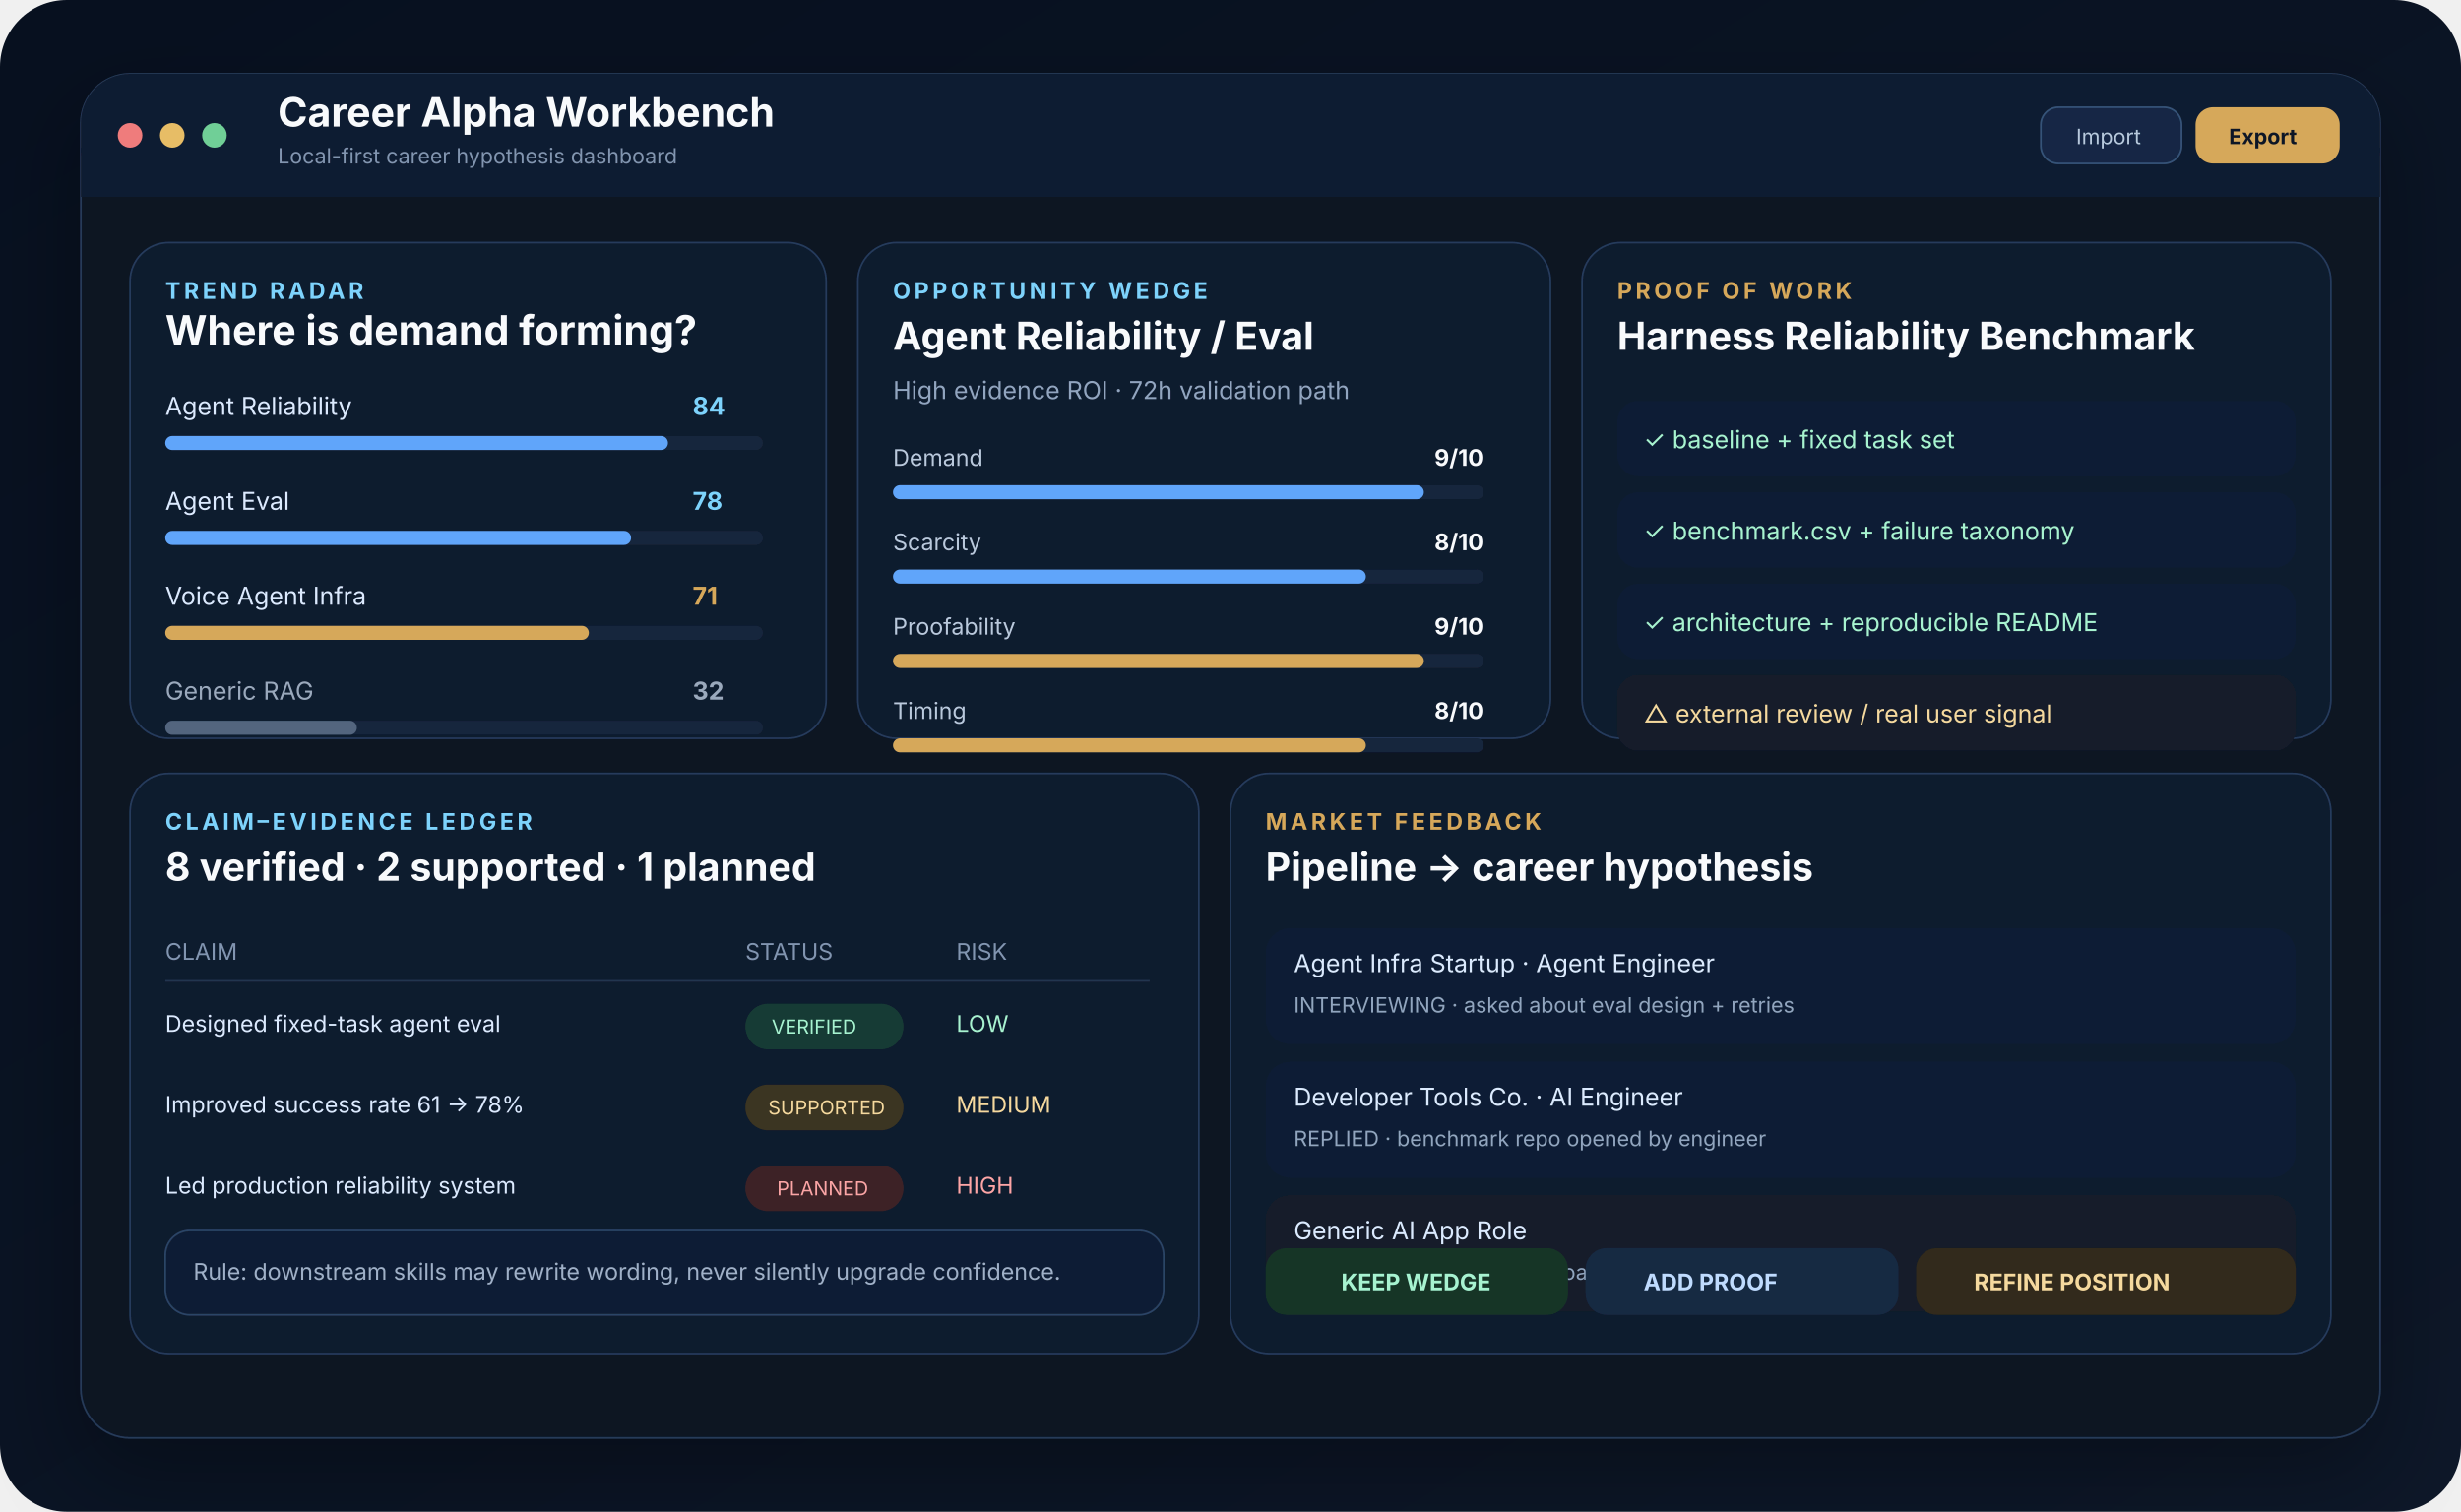
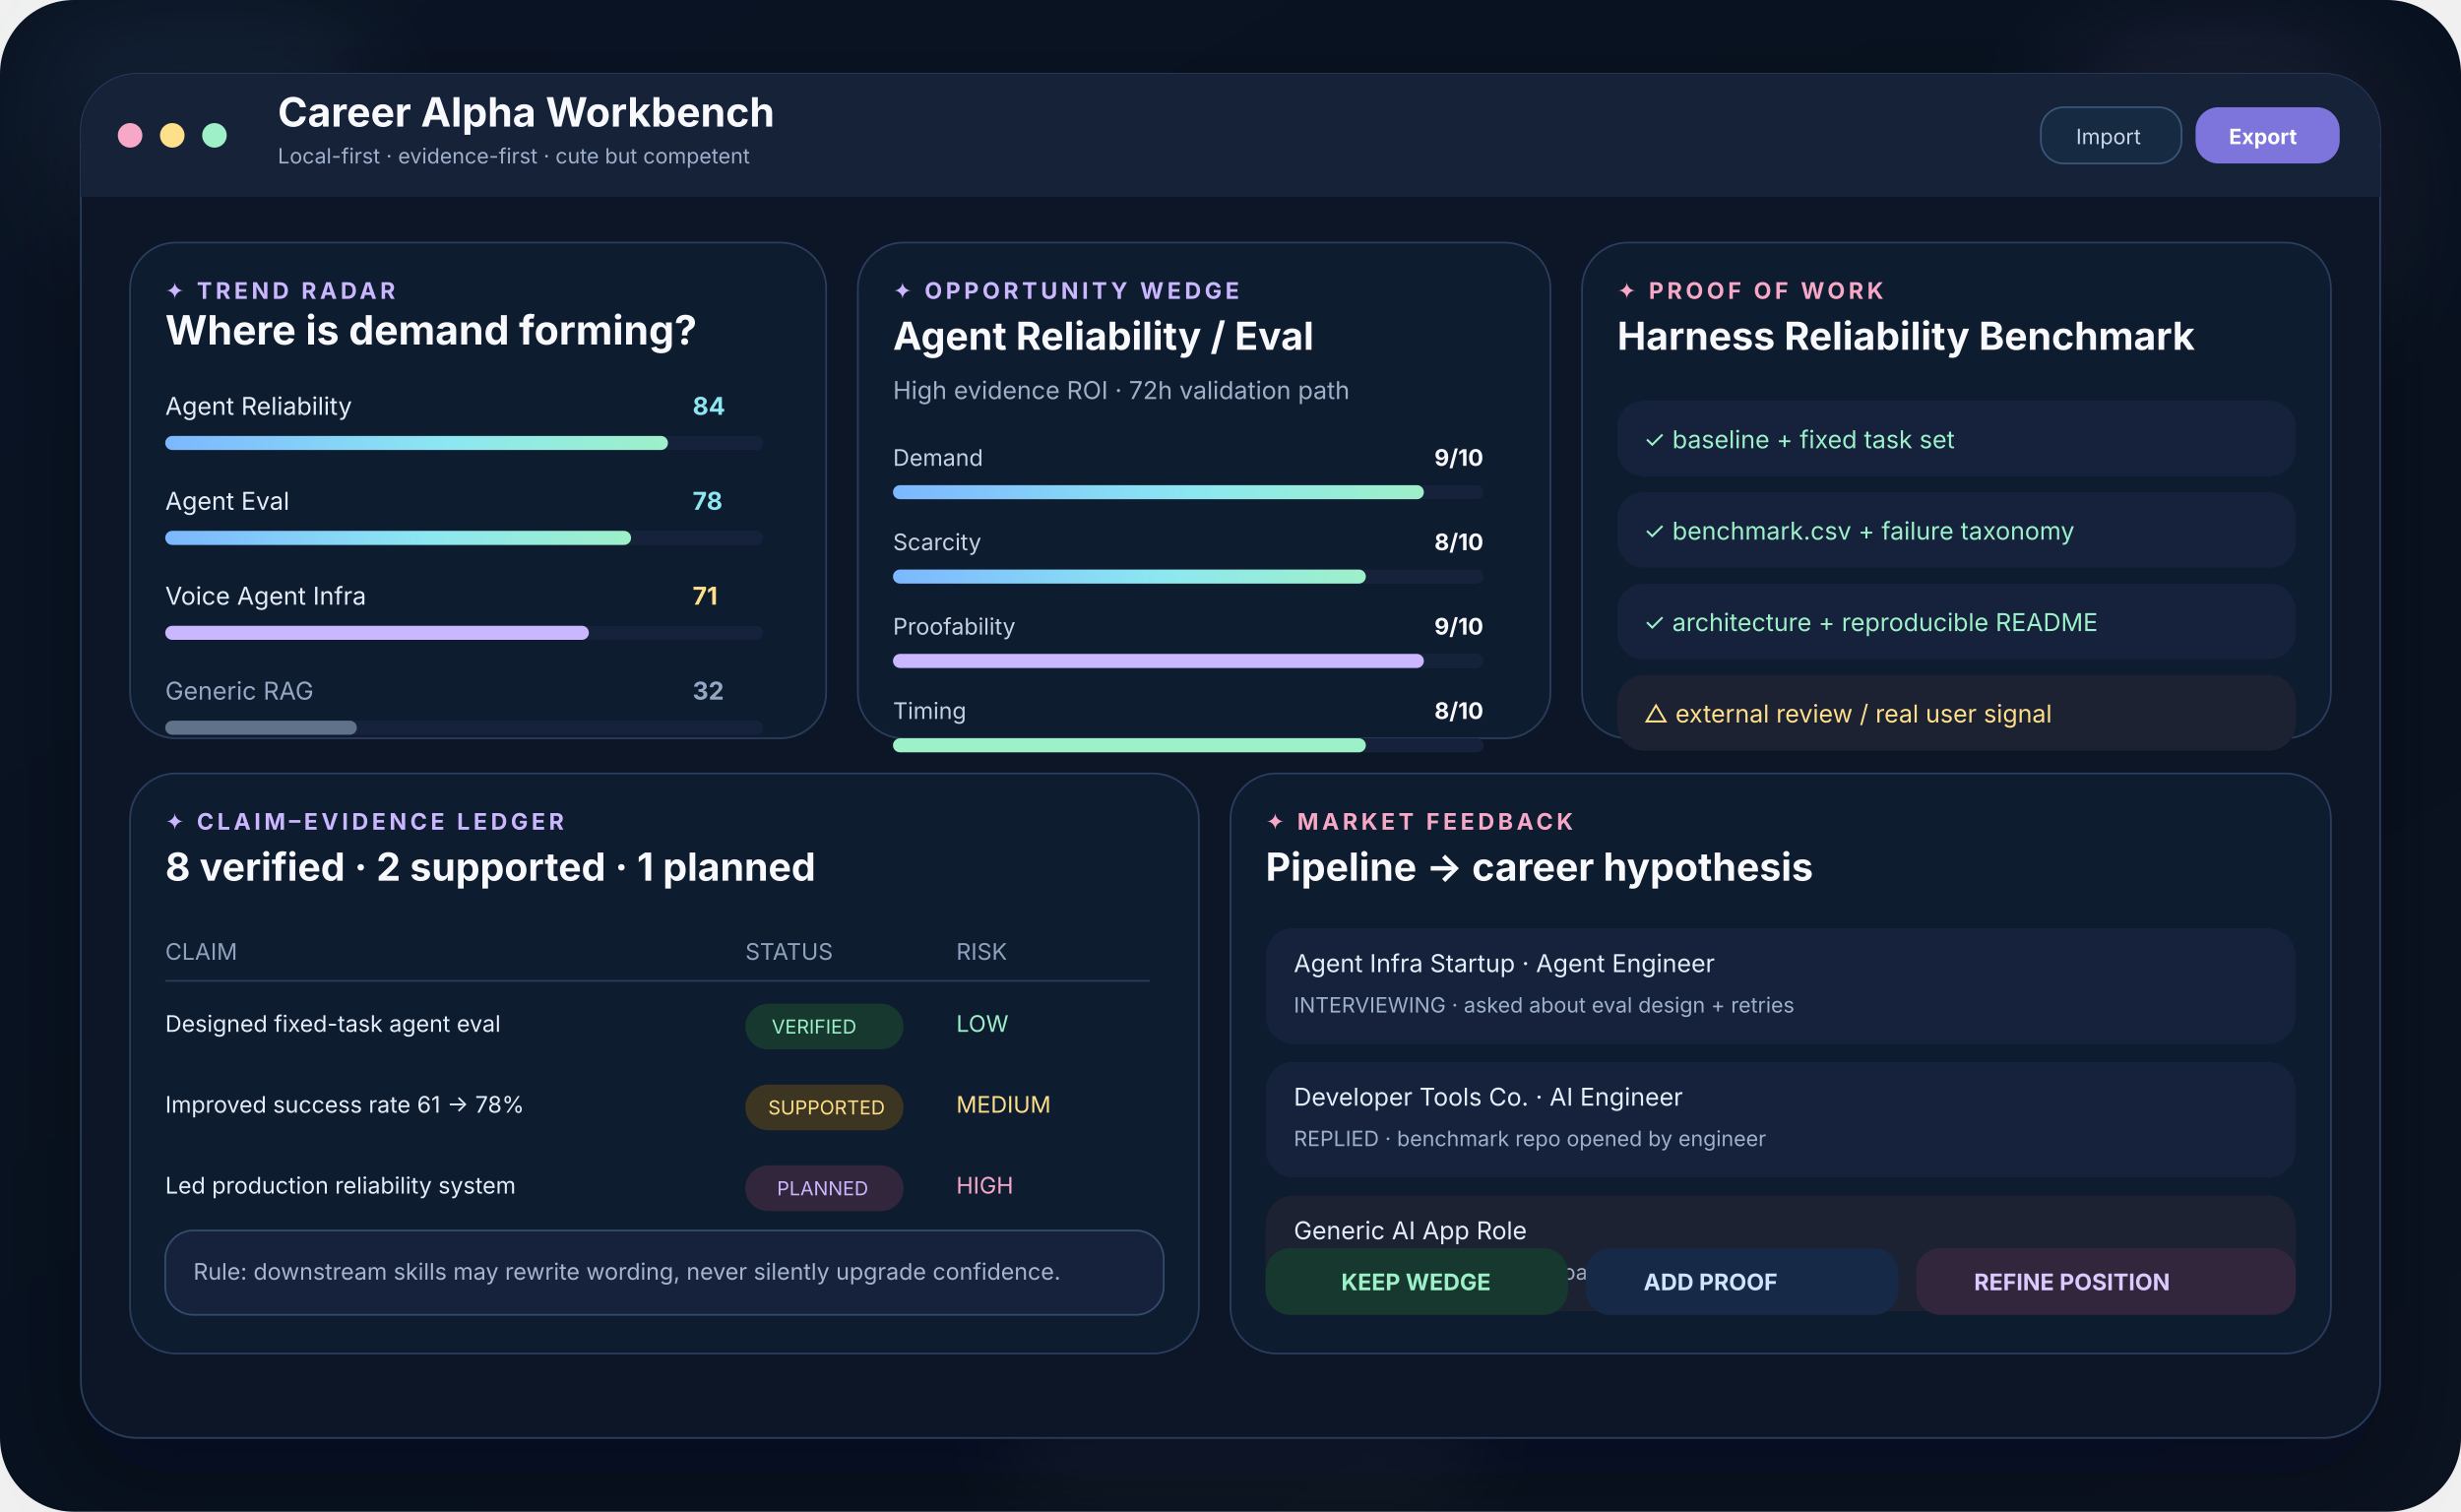
<svg xmlns="http://www.w3.org/2000/svg" viewBox="0 0 1400 860" role="img" aria-labelledby="title desc">
  <defs>
    <linearGradient id="bg" x1="0" y1="0" x2="1" y2="1">
-       <stop offset="0" stop-color="#07101f" />
-       <stop offset="1" stop-color="#0d1728" />
+       <stop offset="0" stop-color="#0a1424" />
+       <stop offset="0.52" stop-color="#08111f" />
+       <stop offset="1" stop-color="#0b1220" />
+     </linearGradient>
+     <linearGradient id="accent" x1="0" y1="0" x2="1" y2="0">
+       <stop offset="0" stop-color="#7cb7ff" />
+       <stop offset="0.56" stop-color="#8ce7f1" />
+       <stop offset="1" stop-color="#9ef0c8" />
    </linearGradient>
    <filter id="shadow" x="-20%" y="-20%" width="140%" height="140%">
-       <feDropShadow dx="0" dy="20" stdDeviation="24" flood-color="#000" flood-opacity="0.3" />
+       <feDropShadow dx="0" dy="20" stdDeviation="24" flood-color="#010814" flood-opacity="0.3" />
+     </filter>
+     <filter id="glow" x="-60%" y="-60%" width="220%" height="220%">
+       <feGaussianBlur stdDeviation="24" />
    </filter>
  </defs>
-   <rect width="1400" height="860" rx="38" fill="url(#bg)" />
+   <rect width="1400" height="860" rx="42" fill="url(#bg)" />
+   <circle cx="118" cy="70" r="92" fill="#7cb7ff" opacity="0.07" filter="url(#glow)" />
+   <circle cx="1262" cy="108" r="108" fill="#cbb7ff" opacity="0.07" filter="url(#glow)" />
+   <circle cx="706" cy="812" r="126" fill="#9ef0c8" opacity="0.045" filter="url(#glow)" />
  <g transform="translate(46 42)" filter="url(#shadow)" font-family="Inter,Arial,sans-serif">
-     <rect width="1308" height="776" rx="28" fill="#0a1424" stroke="#263a58" />
-     <rect width="1308" height="70" rx="28" fill="#101c30" />
-     <rect y="42" width="1308" height="28" fill="#101c30" />
-     <circle cx="28" cy="35" r="7" fill="#ef7c7c" />
-     <circle cx="52" cy="35" r="7" fill="#e7bd66" />
-     <circle cx="76" cy="35" r="7" fill="#6fcf97" />
-     <text x="112" y="30" fill="#f8fafc" font-size="23" font-weight="700">Career Alpha Workbench</text>
-     <text x="112" y="51" fill="#8195b0" font-size="12">Local-first career hypothesis dashboard</text>
-     <rect x="1115" y="19" width="80" height="32" rx="10" fill="#142744" stroke="#365378" />
-     <text x="1135" y="40" fill="#b8c9dd" font-size="12">Import</text>
-     <rect x="1203" y="19" width="82" height="32" rx="10" fill="#d6a85a" />
-     <text x="1222" y="40" fill="#111827" font-size="12" font-weight="700">Export</text>
+     <rect width="1308" height="776" rx="32" fill="#0b1628" stroke="#2a3d5c" />
+     <rect width="1308" height="70" rx="32" fill="#122039" />
+     <rect y="42" width="1308" height="28" fill="#122039" />
+     <circle cx="28" cy="35" r="7" fill="#f7a8c6" />
+     <circle cx="52" cy="35" r="7" fill="#ffe08a" />
+     <circle cx="76" cy="35" r="7" fill="#9ef0c8" />
+     <text x="112" y="30" fill="#f8f9fd" font-size="23" font-weight="700">Career Alpha Workbench</text>
+     <text x="112" y="51" fill="#9fb0c8" font-size="12">Local-first · evidence-first · cute but competent</text>
+     <rect x="1115" y="19" width="80" height="32" rx="13" fill="#172943" stroke="#3a5678" />
+     <text x="1135" y="40" fill="#c9d8ea" font-size="12">Import</text>
+     <rect x="1203" y="19" width="82" height="32" rx="13" fill="#7e74dc" />
+     <text x="1222" y="40" fill="#ffffff" font-size="12" font-weight="700">Export</text>
    <g transform="translate(28 96)">
-       <rect width="396" height="282" rx="22" fill="#0e1a2d" stroke="#253b5b" />
-       <text x="20" y="32" fill="#7dd3fc" font-size="13" font-weight="700" letter-spacing="2">TREND RADAR</text>
-       <text x="20" y="58" fill="#f8fafc" font-size="23" font-weight="700">Where is demand forming?</text>
+       <rect width="396" height="282" rx="26" fill="#101b2f" stroke="#2a3d5c" />
+       <text x="20" y="32" fill="#cbb7ff" font-size="13" font-weight="700" letter-spacing="2">✦ TREND RADAR</text>
+       <text x="20" y="58" fill="#f8f9fd" font-size="23" font-weight="700">Where is demand forming?</text>
      <g transform="translate(20 82)">
-         <text x="0" y="16" fill="#dbeafe" font-size="14">Agent Reliability</text>
-         <text x="300" y="16" fill="#7dd3fc" font-size="14" font-weight="700">84</text>
-         <rect y="28" width="340" height="8" rx="4" fill="#17263c" />
-         <rect y="28" width="286" height="8" rx="4" fill="#60a5fa" />
-         <text x="0" y="70" fill="#dbeafe" font-size="14">Agent Eval</text>
-         <text x="300" y="70" fill="#7dd3fc" font-size="14" font-weight="700">78</text>
-         <rect y="82" width="340" height="8" rx="4" fill="#17263c" />
-         <rect y="82" width="265" height="8" rx="4" fill="#60a5fa" />
-         <text x="0" y="124" fill="#dbeafe" font-size="14">Voice Agent Infra</text>
-         <text x="300" y="124" fill="#d6a85a" font-size="14" font-weight="700">71</text>
-         <rect y="136" width="340" height="8" rx="4" fill="#17263c" />
-         <rect y="136" width="241" height="8" rx="4" fill="#d6a85a" />
-         <text x="0" y="178" fill="#9aa9bc" font-size="14">Generic RAG</text>
-         <text x="300" y="178" fill="#9aa9bc" font-size="14" font-weight="700">32</text>
-         <rect y="190" width="340" height="8" rx="4" fill="#17263c" />
-         <rect y="190" width="109" height="8" rx="4" fill="#52657e" />
+         <text x="0" y="16" fill="#e4eefb" font-size="14">Agent Reliability</text>
+         <text x="300" y="16" fill="#8ce7f1" font-size="14" font-weight="700">84</text>
+         <rect y="28" width="340" height="8" rx="4" fill="#14243a" />
+         <rect y="28" width="286" height="8" rx="4" fill="url(#accent)" />
+         <text x="0" y="70" fill="#e4eefb" font-size="14">Agent Eval</text>
+         <text x="300" y="70" fill="#8ce7f1" font-size="14" font-weight="700">78</text>
+         <rect y="82" width="340" height="8" rx="4" fill="#14243a" />
+         <rect y="82" width="265" height="8" rx="4" fill="url(#accent)" />
+         <text x="0" y="124" fill="#e4eefb" font-size="14">Voice Agent Infra</text>
+         <text x="300" y="124" fill="#ffe08a" font-size="14" font-weight="700">71</text>
+         <rect y="136" width="340" height="8" rx="4" fill="#14243a" />
+         <rect y="136" width="241" height="8" rx="4" fill="#cbb7ff" />
+         <text x="0" y="178" fill="#94a8c3" font-size="14">Generic RAG</text>
+         <text x="300" y="178" fill="#94a8c3" font-size="14" font-weight="700">32</text>
+         <rect y="190" width="340" height="8" rx="4" fill="#14243a" />
+         <rect y="190" width="109" height="8" rx="4" fill="#60718a" />
      </g>
    </g>
    <g transform="translate(442 96)">
-       <rect width="394" height="282" rx="22" fill="#0e1a2d" stroke="#253b5b" />
-       <text x="20" y="32" fill="#7dd3fc" font-size="13" font-weight="700" letter-spacing="2">OPPORTUNITY WEDGE</text>
-       <text x="20" y="61" fill="#f8fafc" font-size="22" font-weight="700">Agent Reliability / Eval</text>
-       <text x="20" y="89" fill="#91a5bf" font-size="14">High evidence ROI · 72h validation path</text>
+       <rect width="394" height="282" rx="26" fill="#101b2f" stroke="#2a3d5c" />
+       <text x="20" y="32" fill="#cbb7ff" font-size="13" font-weight="700" letter-spacing="2">✦ OPPORTUNITY WEDGE</text>
+       <text x="20" y="61" fill="#f8f9fd" font-size="22" font-weight="700">Agent Reliability / Eval</text>
+       <text x="20" y="89" fill="#9fb0c8" font-size="14">High evidence ROI · 72h validation path</text>
      <g transform="translate(20 112)">
-         <text x="0" y="15" fill="#b9c9dc" font-size="13">Demand</text>
-         <text x="308" y="15" fill="#f8fafc" font-size="13" font-weight="700">9/10</text>
-         <rect y="26" width="336" height="8" rx="4" fill="#17263c" />
-         <rect y="26" width="302" height="8" rx="4" fill="#60a5fa" />
-         <text x="0" y="63" fill="#b9c9dc" font-size="13">Scarcity</text>
-         <text x="308" y="63" fill="#f8fafc" font-size="13" font-weight="700">8/10</text>
-         <rect y="74" width="336" height="8" rx="4" fill="#17263c" />
-         <rect y="74" width="269" height="8" rx="4" fill="#60a5fa" />
-         <text x="0" y="111" fill="#b9c9dc" font-size="13">Proofability</text>
-         <text x="308" y="111" fill="#f8fafc" font-size="13" font-weight="700">9/10</text>
-         <rect y="122" width="336" height="8" rx="4" fill="#17263c" />
-         <rect y="122" width="302" height="8" rx="4" fill="#d6a85a" />
-         <text x="0" y="159" fill="#b9c9dc" font-size="13">Timing</text>
-         <text x="308" y="159" fill="#f8fafc" font-size="13" font-weight="700">8/10</text>
-         <rect y="170" width="336" height="8" rx="4" fill="#17263c" />
-         <rect y="170" width="269" height="8" rx="4" fill="#d6a85a" />
+         <text x="0" y="15" fill="#c5d2e2" font-size="13">Demand</text>
+         <text x="308" y="15" fill="#f8f9fd" font-size="13" font-weight="700">9/10</text>
+         <rect y="26" width="336" height="8" rx="4" fill="#14243a" />
+         <rect y="26" width="302" height="8" rx="4" fill="url(#accent)" />
+         <text x="0" y="63" fill="#c5d2e2" font-size="13">Scarcity</text>
+         <text x="308" y="63" fill="#f8f9fd" font-size="13" font-weight="700">8/10</text>
+         <rect y="74" width="336" height="8" rx="4" fill="#14243a" />
+         <rect y="74" width="269" height="8" rx="4" fill="url(#accent)" />
+         <text x="0" y="111" fill="#c5d2e2" font-size="13">Proofability</text>
+         <text x="308" y="111" fill="#f8f9fd" font-size="13" font-weight="700">9/10</text>
+         <rect y="122" width="336" height="8" rx="4" fill="#14243a" />
+         <rect y="122" width="302" height="8" rx="4" fill="#cbb7ff" />
+         <text x="0" y="159" fill="#c5d2e2" font-size="13">Timing</text>
+         <text x="308" y="159" fill="#f8f9fd" font-size="13" font-weight="700">8/10</text>
+         <rect y="170" width="336" height="8" rx="4" fill="#14243a" />
+         <rect y="170" width="269" height="8" rx="4" fill="#9ef0c8" />
      </g>
    </g>
    <g transform="translate(854 96)">
-       <rect width="426" height="282" rx="22" fill="#0e1a2d" stroke="#253b5b" />
-       <text x="20" y="32" fill="#d6a85a" font-size="13" font-weight="700" letter-spacing="2">PROOF OF WORK</text>
-       <text x="20" y="61" fill="#f8fafc" font-size="22" font-weight="700">Harness Reliability Benchmark</text>
+       <rect width="426" height="282" rx="26" fill="#101b2f" stroke="#2a3d5c" />
+       <text x="20" y="32" fill="#f7a8c6" font-size="13" font-weight="700" letter-spacing="2">✦ PROOF OF WORK</text>
+       <text x="20" y="61" fill="#f8f9fd" font-size="22" font-weight="700">Harness Reliability Benchmark</text>
      <g transform="translate(20 90)">
-         <rect width="386" height="43" rx="12" fill="#101f34" />
-         <text x="15" y="27" fill="#a7f3d0" font-size="14">✓ baseline + fixed task set</text>
-         <rect y="52" width="386" height="43" rx="12" fill="#101f34" />
-         <text x="15" y="79" fill="#a7f3d0" font-size="14">✓ benchmark.csv + failure taxonomy</text>
-         <rect y="104" width="386" height="43" rx="12" fill="#101f34" />
-         <text x="15" y="131" fill="#a7f3d0" font-size="14">✓ architecture + reproducible README</text>
-         <rect y="156" width="386" height="43" rx="12" fill="#171d2a" />
-         <text x="15" y="183" fill="#f5d99e" font-size="14">△ external review / real user signal</text>
+         <rect width="386" height="43" rx="15" fill="#12233b" />
+         <text x="15" y="27" fill="#9ef0c8" font-size="14">✓ baseline + fixed task set</text>
+         <rect y="52" width="386" height="43" rx="15" fill="#12233b" />
+         <text x="15" y="79" fill="#9ef0c8" font-size="14">✓ benchmark.csv + failure taxonomy</text>
+         <rect y="104" width="386" height="43" rx="15" fill="#12233b" />
+         <text x="15" y="131" fill="#9ef0c8" font-size="14">✓ architecture + reproducible README</text>
+         <rect y="156" width="386" height="43" rx="15" fill="#1a2030" />
+         <text x="15" y="183" fill="#ffe08a" font-size="14">△ external review / real user signal</text>
      </g>
    </g>
    <g transform="translate(28 398)">
-       <rect width="608" height="330" rx="22" fill="#0e1a2d" stroke="#253b5b" />
-       <text x="20" y="32" fill="#7dd3fc" font-size="13" font-weight="700" letter-spacing="2">CLAIM–EVIDENCE LEDGER</text>
-       <text x="20" y="61" fill="#f8fafc" font-size="22" font-weight="700">8 verified · 2 supported · 1 planned</text>
+       <rect width="608" height="330" rx="26" fill="#101b2f" stroke="#2a3d5c" />
+       <text x="20" y="32" fill="#cbb7ff" font-size="13" font-weight="700" letter-spacing="2">✦ CLAIM–EVIDENCE LEDGER</text>
+       <text x="20" y="61" fill="#f8f9fd" font-size="22" font-weight="700">8 verified · 2 supported · 1 planned</text>
      <g transform="translate(20 88)" font-size="13">
-         <text x="0" y="18" fill="#8195b0">CLAIM</text>
-         <text x="330" y="18" fill="#8195b0">STATUS</text>
-         <text x="450" y="18" fill="#8195b0">RISK</text>
-         <line x1="0" y1="30" x2="560" y2="30" stroke="#233650" />
-         <text x="0" y="59" fill="#dbeafe">Designed fixed-task agent eval</text>
-         <rect x="330" y="43" width="90" height="26" rx="13" fill="#143b34" />
-         <text x="345" y="60" fill="#a7f3d0" font-size="11">VERIFIED</text>
-         <text x="450" y="59" fill="#a7f3d0">LOW</text>
-         <text x="0" y="105" fill="#dbeafe">Improved success rate 61 → 78%</text>
+         <text x="0" y="18" fill="#8fa2bd">CLAIM</text>
+         <text x="330" y="18" fill="#8fa2bd">STATUS</text>
+         <text x="450" y="18" fill="#8fa2bd">RISK</text>
+         <line x1="0" y1="30" x2="560" y2="30" stroke="#2a3d5c" />
+         <text x="0" y="59" fill="#e4eefb">Designed fixed-task agent eval</text>
+         <rect x="330" y="43" width="90" height="26" rx="13" fill="#17392f" />
+         <text x="345" y="60" fill="#9ef0c8" font-size="11">VERIFIED</text>
+         <text x="450" y="59" fill="#9ef0c8">LOW</text>
+         <text x="0" y="105" fill="#e4eefb">Improved success rate 61 → 78%</text>
        <rect x="330" y="89" width="90" height="26" rx="13" fill="#3b3420" />
-         <text x="343" y="106" fill="#f5d99e" font-size="11">SUPPORTED</text>
-         <text x="450" y="105" fill="#f5d99e">MEDIUM</text>
-         <text x="0" y="151" fill="#dbeafe">Led production reliability system</text>
-         <rect x="330" y="135" width="90" height="26" rx="13" fill="#3c2328" />
-         <text x="348" y="152" fill="#fca5a5" font-size="11">PLANNED</text>
-         <text x="450" y="151" fill="#fca5a5">HIGH</text>
+         <text x="343" y="106" fill="#ffe08a" font-size="11">SUPPORTED</text>
+         <text x="450" y="105" fill="#ffe08a">MEDIUM</text>
+         <text x="0" y="151" fill="#e4eefb">Led production reliability system</text>
+         <rect x="330" y="135" width="90" height="26" rx="13" fill="#33273c" />
+         <text x="348" y="152" fill="#cbb7ff" font-size="11">PLANNED</text>
+         <text x="450" y="151" fill="#f7a8c6">HIGH</text>
      </g>
-       <rect x="20" y="260" width="568" height="48" rx="14" fill="#111f34" stroke="#2b4466" />
-       <text x="36" y="288" fill="#9fb0c8" font-size="13">Rule: downstream skills may rewrite wording, never silently upgrade confidence.</text>
+       <rect x="20" y="260" width="568" height="48" rx="16" fill="#14233b" stroke="#334d6c" />
+       <text x="36" y="288" fill="#a6b5cb" font-size="13">Rule: downstream skills may rewrite wording, never silently upgrade confidence.</text>
    </g>
    <g transform="translate(654 398)">
-       <rect width="626" height="330" rx="22" fill="#0e1a2d" stroke="#253b5b" />
-       <text x="20" y="32" fill="#d6a85a" font-size="13" font-weight="700" letter-spacing="2">MARKET FEEDBACK</text>
-       <text x="20" y="61" fill="#f8fafc" font-size="22" font-weight="700">Pipeline → career hypothesis</text>
+       <rect width="626" height="330" rx="26" fill="#101b2f" stroke="#2a3d5c" />
+       <text x="20" y="32" fill="#f7a8c6" font-size="13" font-weight="700" letter-spacing="2">✦ MARKET FEEDBACK</text>
+       <text x="20" y="61" fill="#f8f9fd" font-size="22" font-weight="700">Pipeline → career hypothesis</text>
      <g transform="translate(20 88)">
-         <rect width="586" height="66" rx="14" fill="#101f34" />
-         <text x="16" y="25" fill="#dbeafe" font-size="14">Agent Infra Startup · Agent Engineer</text>
-         <text x="16" y="48" fill="#91a5bf" font-size="12">INTERVIEWING · asked about eval design + retries</text>
-         <rect y="76" width="586" height="66" rx="14" fill="#101f34" />
-         <text x="16" y="101" fill="#dbeafe" font-size="14">Developer Tools Co. · AI Engineer</text>
-         <text x="16" y="124" fill="#91a5bf" font-size="12">REPLIED · benchmark repo opened by engineer</text>
-         <rect y="152" width="586" height="66" rx="14" fill="#151c29" />
-         <text x="16" y="177" fill="#dbeafe" font-size="14">Generic AI App Role</text>
-         <text x="16" y="200" fill="#91a5bf" font-size="12">REJECTED · position too broad / weak differentiation</text>
+         <rect width="586" height="66" rx="16" fill="#12233b" />
+         <text x="16" y="25" fill="#e4eefb" font-size="14">Agent Infra Startup · Agent Engineer</text>
+         <text x="16" y="48" fill="#9fb0c8" font-size="12">INTERVIEWING · asked about eval design + retries</text>
+         <rect y="76" width="586" height="66" rx="16" fill="#12233b" />
+         <text x="16" y="101" fill="#e4eefb" font-size="14">Developer Tools Co. · AI Engineer</text>
+         <text x="16" y="124" fill="#9fb0c8" font-size="12">REPLIED · benchmark repo opened by engineer</text>
+         <rect y="152" width="586" height="66" rx="16" fill="#1a2030" />
+         <text x="16" y="177" fill="#e4eefb" font-size="14">Generic AI App Role</text>
+         <text x="16" y="200" fill="#9fb0c8" font-size="12">REJECTED · position too broad / weak differentiation</text>
      </g>
-       <rect x="20" y="270" width="172" height="38" rx="12" fill="#133428" />
-       <text x="63" y="294" fill="#a7f3d0" font-size="13" font-weight="700">KEEP WEDGE</text>
-       <rect x="202" y="270" width="178" height="38" rx="12" fill="#162943" />
-       <text x="235" y="294" fill="#bfdbfe" font-size="13" font-weight="700">ADD PROOF</text>
-       <rect x="390" y="270" width="216" height="38" rx="12" fill="#30291a" />
-       <text x="423" y="294" fill="#f5d99e" font-size="13" font-weight="700">REFINE POSITION</text>
+       <rect x="20" y="270" width="172" height="38" rx="14" fill="#17392f" />
+       <text x="63" y="294" fill="#9ef0c8" font-size="13" font-weight="700">KEEP WEDGE</text>
+       <rect x="202" y="270" width="178" height="38" rx="14" fill="#182b46" />
+       <text x="235" y="294" fill="#cfe4ff" font-size="13" font-weight="700">ADD PROOF</text>
+       <rect x="390" y="270" width="216" height="38" rx="14" fill="#33273c" />
+       <text x="423" y="294" fill="#d9caff" font-size="13" font-weight="700">REFINE POSITION</text>
    </g>
  </g>
</svg>
